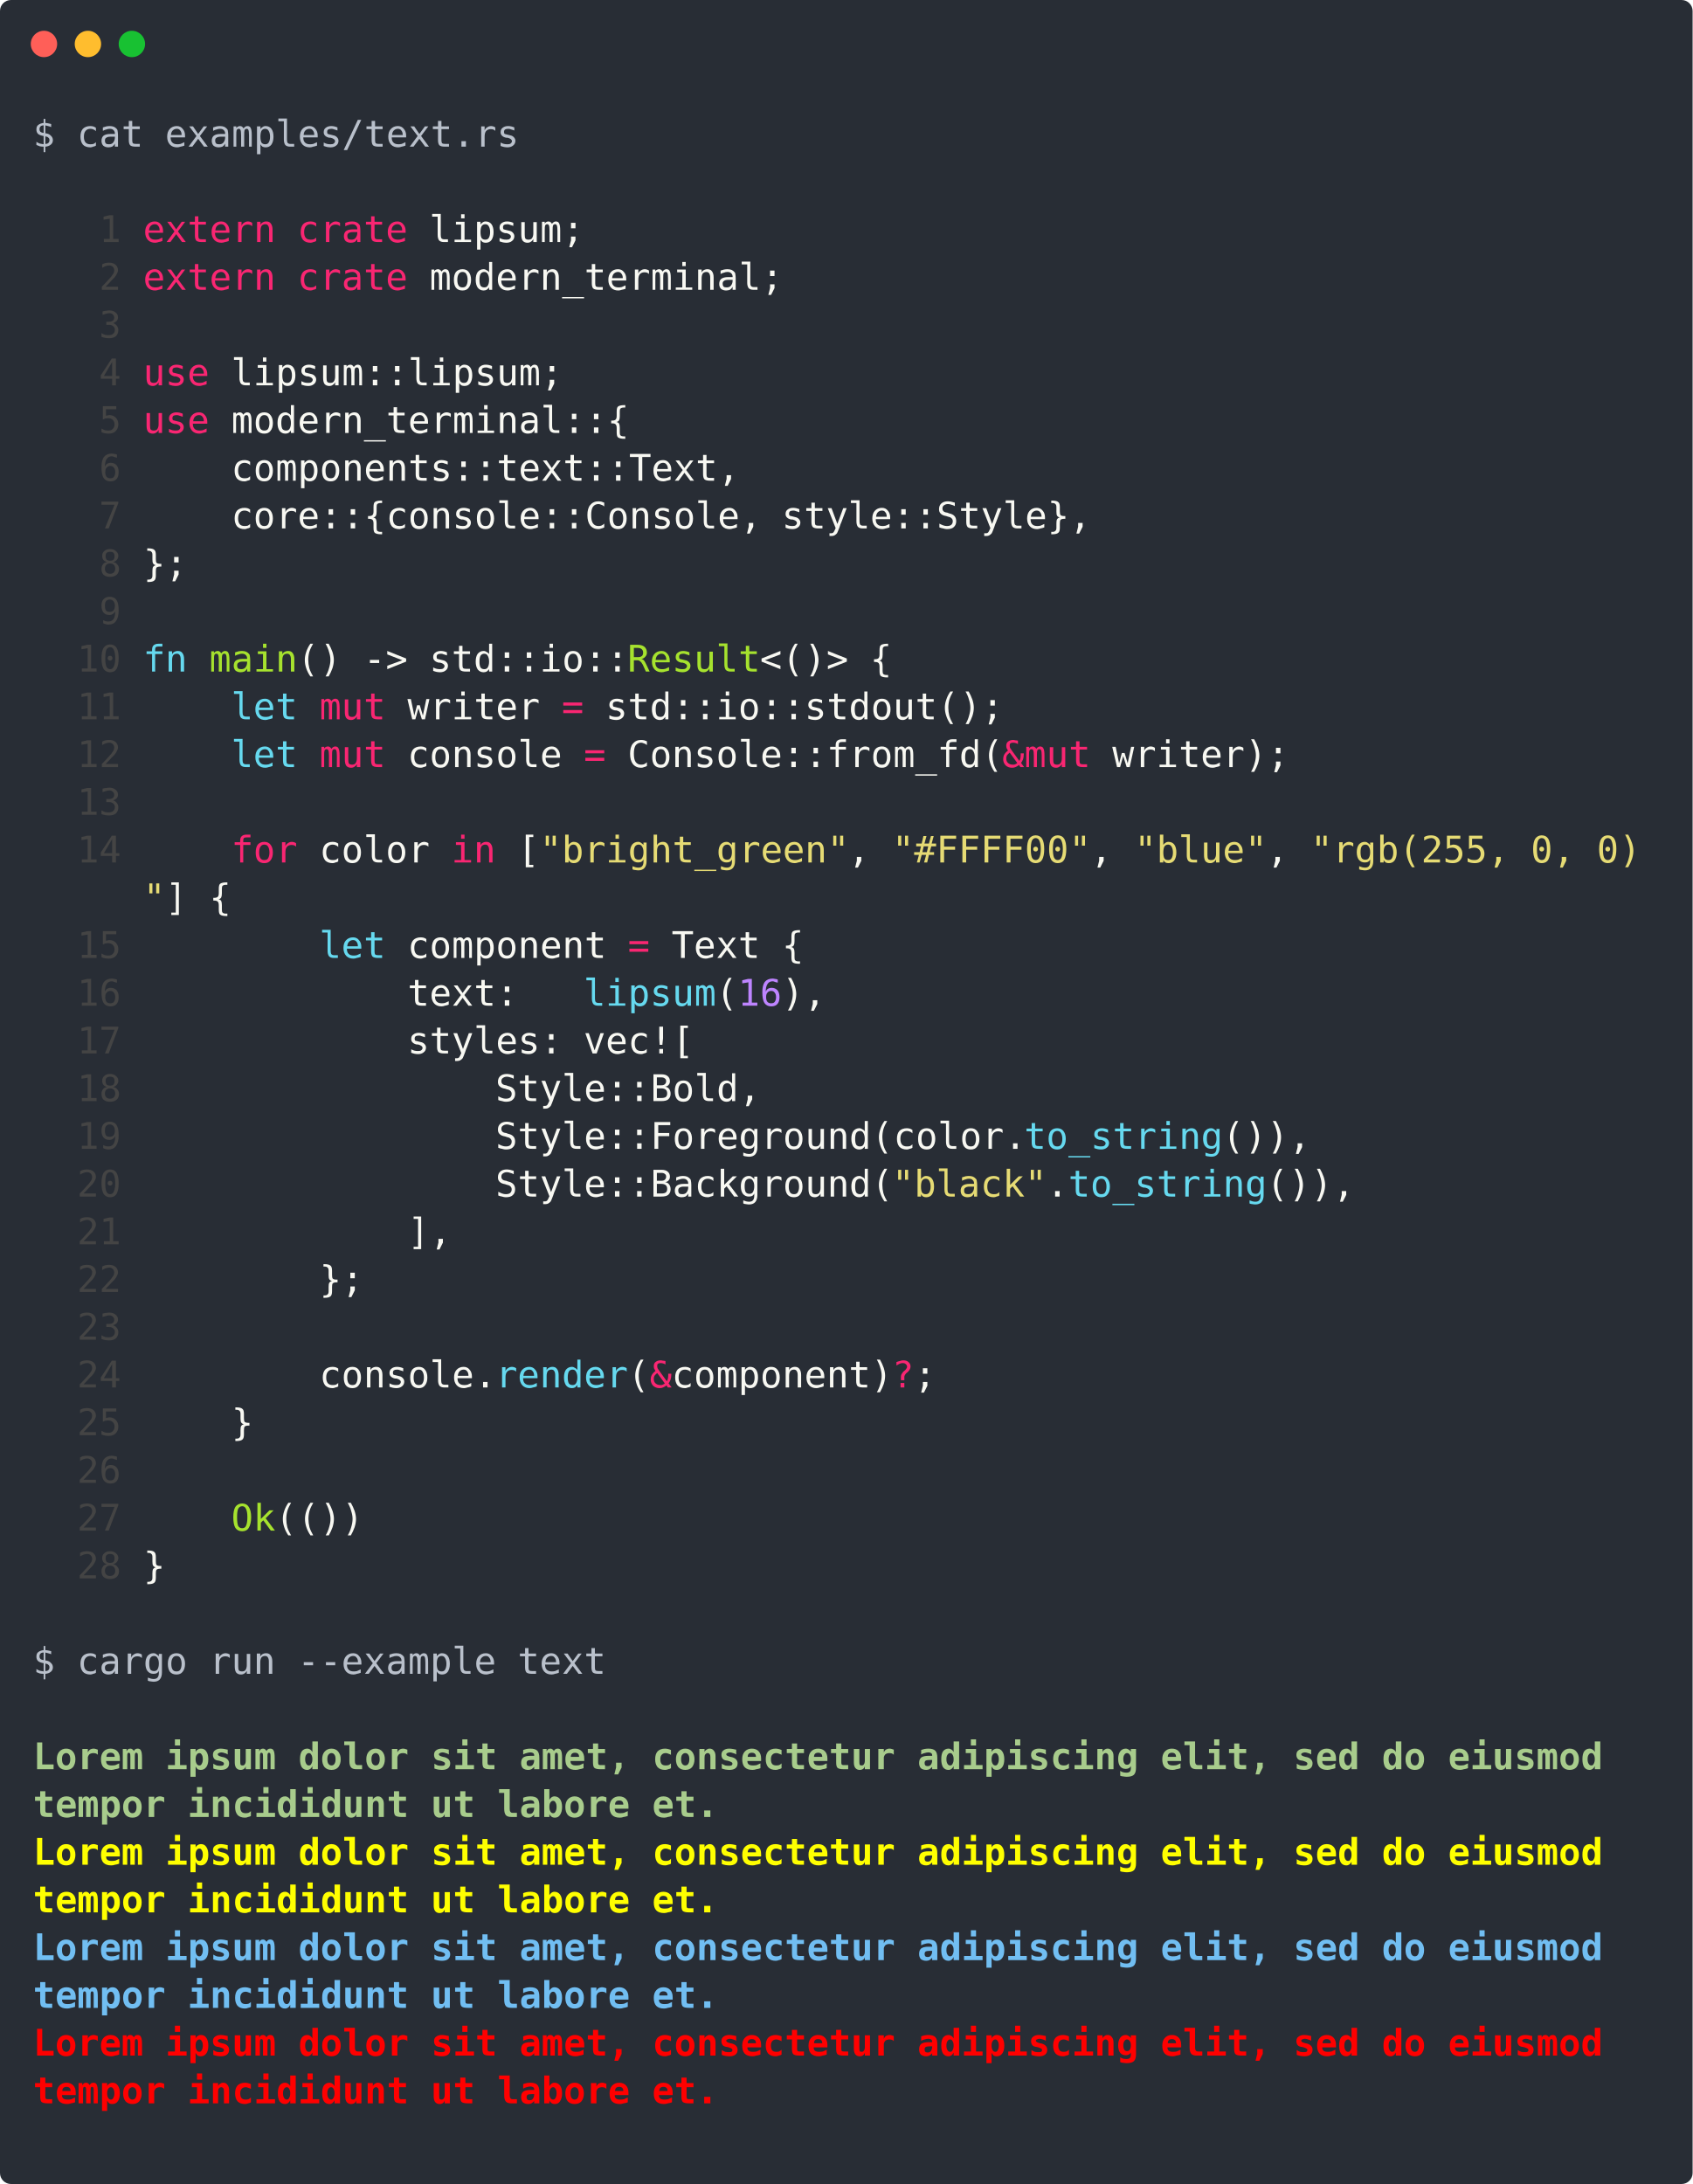
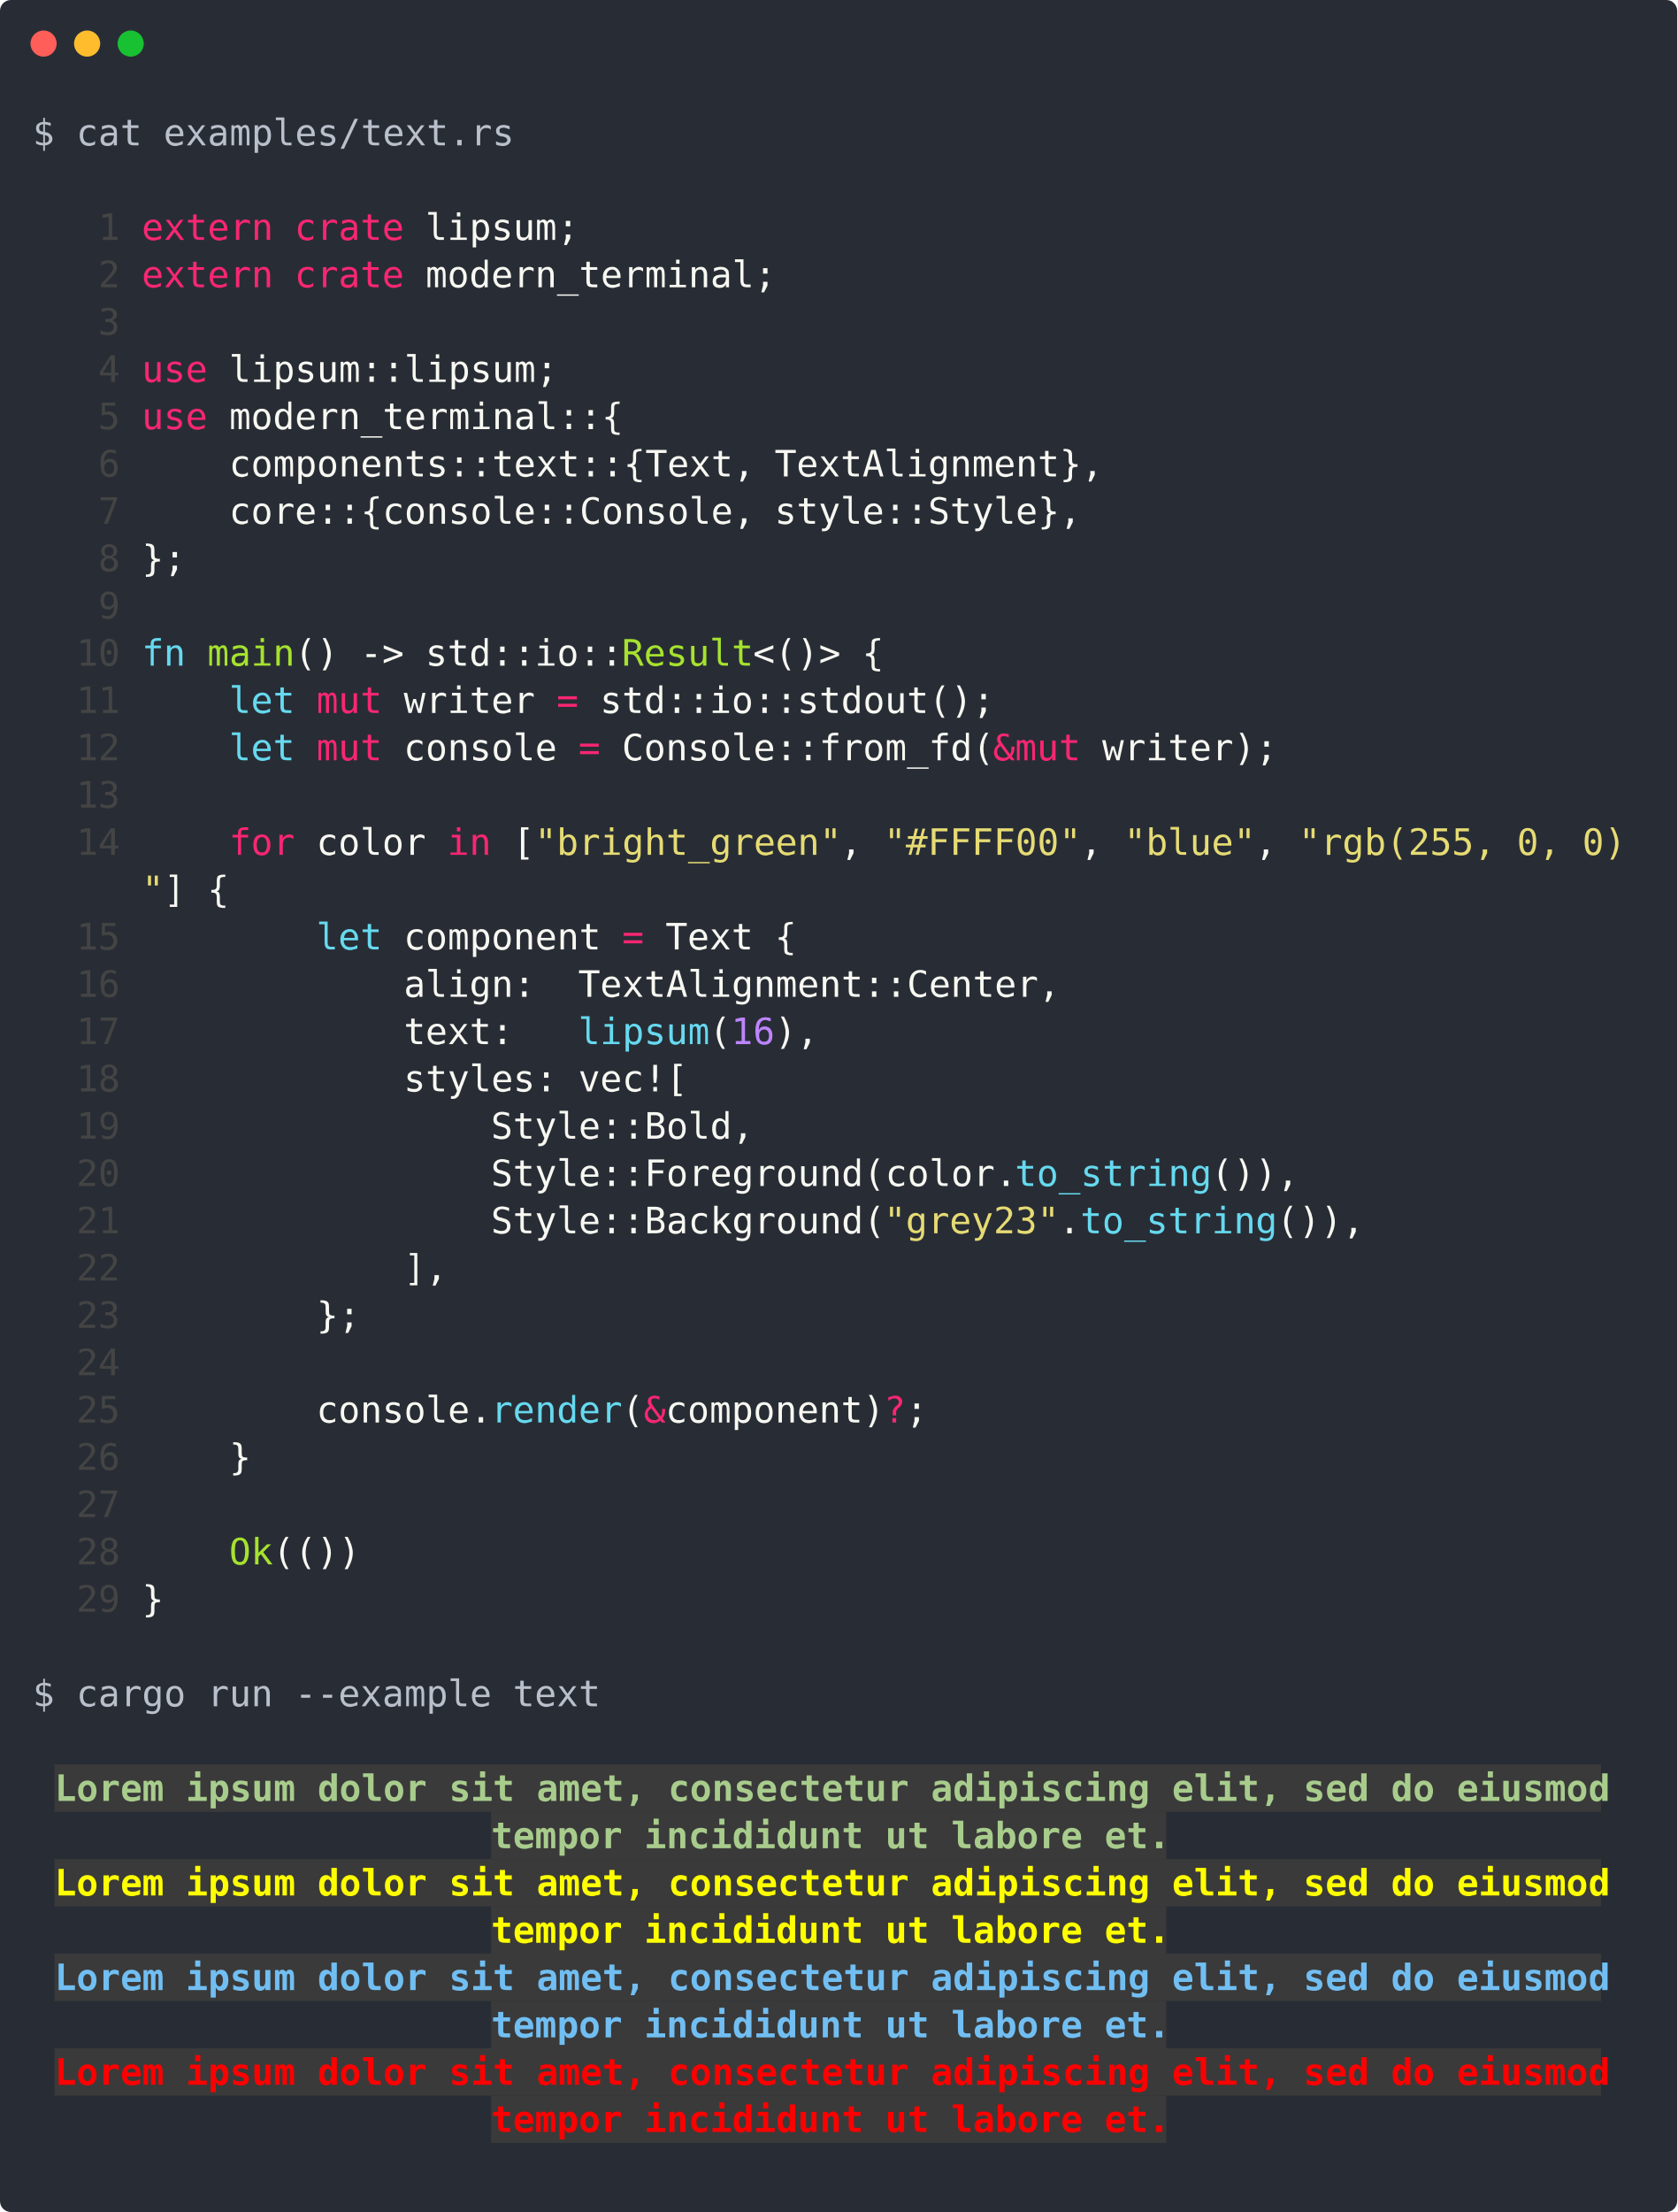
- <svg xmlns="http://www.w3.org/2000/svg" xmlns:xlink="http://www.w3.org/1999/xlink" width="770" height="993.53">
-   <rect width="770" height="993.53" rx="5" ry="5" class="a" />
+ <svg xmlns="http://www.w3.org/2000/svg" xmlns:xlink="http://www.w3.org/1999/xlink" width="770" height="1015.24">
+   <rect width="770" height="1015.24" rx="5" ry="5" class="a" />
  <svg y="0%" x="0%">
    <circle cx="20" cy="20" r="6" fill="#ff5f58" />
    <circle cx="40" cy="20" r="6" fill="#ffbd2e" />
    <circle cx="60" cy="20" r="6" fill="#18c132" />
  </svg>
-   <svg height="933.53" viewBox="0 0 73 93.353" width="730" x="15" y="50">
-     <style>.a{fill:#282d35}.g,.h,.i,.j,.k{fill:#b9c0cb;white-space:pre}.h,.i,.j,.k{fill:#444}.i,.j,.k{fill:#f92672}.j,.k{fill:#f8f8f2}.k{fill:#66d9ef}.l,.m,.o,.p,.q,.r{fill:#a6e22e;white-space:pre}.m,.o,.p,.q,.r{fill:#e6db74}.o,.p,.q,.r{fill:#a8cc8c;font-weight:700}.p,.q,.r{fill:#ff0}.q,.r{fill:#71bef2}.r{fill:red}</style>
+   <svg height="955.24" viewBox="0 0 73 95.524" width="730" x="15" y="50">
+     <style>.a{fill:#282d35}.g{fill:#b9c0cb;white-space:pre}.h,.i,.j,.k,.l,.m{fill:#444;white-space:pre}.i,.j,.k,.l,.m{fill:#f92672}.j,.k,.l,.m{fill:#f8f8f2}.k,.l,.m{fill:#66d9ef}.l,.m{fill:#a6e22e}.m{fill:#e6db74}.o{fill:#3a3a3a}.p,.q,.r,.s{fill:#a8cc8c;font-weight:700;white-space:pre}.q,.r,.s{fill:#ff0}.r,.s{fill:#71bef2}.s{fill:red}</style>
    <g font-family="Monaco,Consolas,Menlo,'Bitstream Vera Sans Mono','Powerline Symbols',monospace" font-size="1.67">
      <defs>
        <symbol id="a">
-           <path fill="transparent" d="M0 0h73v44H0z" />
+           <path fill="transparent" d="M0 0h73v45H0z" />
        </symbol>
      </defs>
-       <path class="a" d="M0 0h73v93.353H0z" />
+       <path class="a" d="M0 0h73v95.524H0z" />
      <svg width="73">
        <svg>
          <use xlink:href="#a" />
          <text y="1.67" class="g">$</text>
          <text x="2.004" y="1.67" class="g">cat</text>
          <text x="6.012" y="1.67" class="g">examples/text.rs</text>
          <text x="3.006" y="6.012" class="h">1</text>
          <text x="5.01" y="6.012" class="i">extern</text>
          <text x="12.024" y="6.012" class="i">crate</text>
          <text x="18.036" y="6.012" class="j">lipsum;</text>
          <text x="3.006" y="8.183" class="h">2</text>
          <text x="5.01" y="8.183" class="i">extern</text>
          <text x="12.024" y="8.183" class="i">crate</text>
          <text x="18.036" y="8.183" class="j">modern_terminal;</text>
          <text x="3.006" y="10.354" class="h">3</text>
          <text x="3.006" y="12.525" class="h">4</text>
          <text x="5.01" y="12.525" class="i">use</text>
          <text x="9.018" y="12.525" class="j">lipsum::lipsum;</text>
          <text x="3.006" y="14.696" class="h">5</text>
          <text x="5.01" y="14.696" class="i">use</text>
          <text x="9.018" y="14.696" class="j">modern_terminal::{</text>
          <text x="3.006" y="16.867" class="h">6</text>
-           <text x="9.018" y="16.867" class="j">components::text::Text,</text>
+           <text x="9.018" y="16.867" class="j">components::text::{Text,</text>
+           <text x="34.068" y="16.867" class="j">TextAlignment},</text>
          <text x="3.006" y="19.038" class="h">7</text>
          <text x="9.018" y="19.038" class="j">core::{console::Console,</text>
          <text x="34.068" y="19.038" class="j">style::Style},</text>
          <text x="3.006" y="21.209" class="h">8</text>
          <text x="5.01" y="21.209" class="j">};</text>
          <text x="3.006" y="23.38" class="h">9</text>
          <text x="2.004" y="25.551" class="h">10</text>
          <text x="5.01" y="25.551" class="k">fn</text>
          <text x="8.016" y="25.551" class="l">main</text>
          <text x="12.024" y="25.551" class="j">()</text>
          <text x="15.03" y="25.551" class="j">-&gt;</text>
          <text x="18.036" y="25.551" class="j">std::io::</text>
          <text x="27.054" y="25.551" class="l">Result</text>
          <text x="33.066" y="25.551" class="j">&lt;()&gt;</text>
          <text x="38.076" y="25.551" class="j">{</text>
          <text x="2.004" y="27.722" class="h">11</text>
          <text x="9.018" y="27.722" class="k">let</text>
          <text x="13.026" y="27.722" class="i">mut</text>
          <text x="17.034" y="27.722" class="j">writer</text>
          <text x="24.048" y="27.722" class="i">=</text>
          <text x="26.052" y="27.722" class="j">std::io::stdout();</text>
          <text x="2.004" y="29.893" class="h">12</text>
          <text x="9.018" y="29.893" class="k">let</text>
          <text x="13.026" y="29.893" class="i">mut</text>
          <text x="17.034" y="29.893" class="j">console</text>
          <text x="25.05" y="29.893" class="i">=</text>
          <text x="27.054" y="29.893" class="j">Console::from_fd(</text>
          <text x="44.088" y="29.893" class="i">&amp;mut</text>
          <text x="49.098" y="29.893" class="j">writer);</text>
          <text x="2.004" y="32.064" class="h">13</text>
          <text x="2.004" y="34.235" class="h">14</text>
          <text x="9.018" y="34.235" class="i">for</text>
          <text x="13.026" y="34.235" class="j">color</text>
          <text x="19.038" y="34.235" class="i">in</text>
          <text x="22.044" y="34.235" class="j">[</text>
          <text x="23.046" y="34.235" class="m">"bright_green"</text>
          <text x="37.074" y="34.235" class="j">,</text>
          <text x="39.078" y="34.235" class="m">"#FFFF00"</text>
          <text x="48.096" y="34.235" class="j">,</text>
          <text x="50.1" y="34.235" class="m">"blue"</text>
          <text x="56.112" y="34.235" class="j">,</text>
          <text x="58.116" y="34.235" class="m">"rgb(255,</text>
          <text x="68.136" y="34.235" class="m">0,</text>
          <text x="71.142" y="34.235" class="m">0)</text>
          <text x="5.01" y="36.406" class="m">"</text>
          <text x="6.012" y="36.406" class="j">]</text>
          <text x="8.016" y="36.406" class="j">{</text>
          <text x="2.004" y="38.577" class="h">15</text>
          <text x="13.026" y="38.577" class="k">let</text>
          <text x="17.034" y="38.577" class="j">component</text>
          <text x="27.054" y="38.577" class="i">=</text>
          <text x="29.058" y="38.577" class="j">Text</text>
          <text x="34.068" y="38.577" class="j">{</text>
          <text x="2.004" y="40.748" class="h">16</text>
-           <text x="17.034" y="40.748" class="j">text:</text>
-           <text x="25.05" y="40.748" class="k">lipsum</text>
-           <text x="31.062" y="40.748" class="j">(</text>
-           <text x="32.064" y="40.748" style="white-space:pre" fill="#be84ff">16</text>
-           <text x="34.068" y="40.748" class="j">),</text>
+           <text x="17.034" y="40.748" class="j">align:</text>
+           <text x="25.05" y="40.748" class="j">TextAlignment::Center,</text>
          <text x="2.004" y="42.919" class="h">17</text>
-           <text x="17.034" y="42.919" class="j">styles:</text>
-           <text x="25.05" y="42.919" class="j">vec![</text>
+           <text x="17.034" y="42.919" class="j">text:</text>
+           <text x="25.05" y="42.919" class="k">lipsum</text>
+           <text x="31.062" y="42.919" class="j">(</text>
+           <text x="32.064" y="42.919" style="white-space:pre" fill="#be84ff">16</text>
+           <text x="34.068" y="42.919" class="j">),</text>
          <text x="2.004" y="45.09" class="h">18</text>
-           <text x="21.042" y="45.09" class="j">Style::Bold,</text>
+           <text x="17.034" y="45.09" class="j">styles:</text>
+           <text x="25.05" y="45.09" class="j">vec![</text>
          <text x="2.004" y="47.261" class="h">19</text>
-           <text x="21.042" y="47.261" class="j">Style::Foreground(color.</text>
-           <text x="45.09" y="47.261" class="k">to_string</text>
-           <text x="54.108" y="47.261" class="j">()),</text>
+           <text x="21.042" y="47.261" class="j">Style::Bold,</text>
          <text x="2.004" y="49.432" class="h">20</text>
-           <text x="21.042" y="49.432" class="j">Style::Background(</text>
-           <text x="39.078" y="49.432" class="m">"black"</text>
-           <text x="46.092" y="49.432" class="j">.</text>
-           <text x="47.094" y="49.432" class="k">to_string</text>
-           <text x="56.112" y="49.432" class="j">()),</text>
+           <text x="21.042" y="49.432" class="j">Style::Foreground(color.</text>
+           <text x="45.09" y="49.432" class="k">to_string</text>
+           <text x="54.108" y="49.432" class="j">()),</text>
          <text x="2.004" y="51.603" class="h">21</text>
-           <text x="17.034" y="51.603" class="j">],</text>
+           <text x="21.042" y="51.603" class="j">Style::Background(</text>
+           <text x="39.078" y="51.603" class="m">"grey23"</text>
+           <text x="47.094" y="51.603" class="j">.</text>
+           <text x="48.096" y="51.603" class="k">to_string</text>
+           <text x="57.114" y="51.603" class="j">()),</text>
          <text x="2.004" y="53.774" class="h">22</text>
-           <text x="13.026" y="53.774" class="j">};</text>
+           <text x="17.034" y="53.774" class="j">],</text>
          <text x="2.004" y="55.945" class="h">23</text>
+           <text x="13.026" y="55.945" class="j">};</text>
          <text x="2.004" y="58.116" class="h">24</text>
-           <text x="13.026" y="58.116" class="j">console.</text>
-           <text x="21.042" y="58.116" class="k">render</text>
-           <text x="27.054" y="58.116" class="j">(</text>
-           <text x="28.056" y="58.116" class="i">&amp;</text>
-           <text x="29.058" y="58.116" class="j">component)</text>
-           <text x="39.078" y="58.116" class="i">?</text>
-           <text x="40.08" y="58.116" class="j">;</text>
          <text x="2.004" y="60.287" class="h">25</text>
-           <text x="9.018" y="60.287" class="j">}</text>
+           <text x="13.026" y="60.287" class="j">console.</text>
+           <text x="21.042" y="60.287" class="k">render</text>
+           <text x="27.054" y="60.287" class="j">(</text>
+           <text x="28.056" y="60.287" class="i">&amp;</text>
+           <text x="29.058" y="60.287" class="j">component)</text>
+           <text x="39.078" y="60.287" class="i">?</text>
+           <text x="40.08" y="60.287" class="j">;</text>
          <text x="2.004" y="62.458" class="h">26</text>
+           <text x="9.018" y="62.458" class="j">}</text>
          <text x="2.004" y="64.629" class="h">27</text>
-           <text x="9.018" y="64.629" class="l">Ok</text>
-           <text x="11.022" y="64.629" class="j">(())</text>
          <text x="2.004" y="66.8" class="h">28</text>
-           <text x="5.01" y="66.8" class="j">}</text>
-           <text y="71.142" class="g">$</text>
-           <text x="2.004" y="71.142" class="g">cargo</text>
-           <text x="8.016" y="71.142" class="g">run</text>
-           <text x="12.024" y="71.142" class="g">--example</text>
-           <text x="22.044" y="71.142" class="g">text</text>0<text y="75.484" class="o">Lorem ipsum dolor sit amet, consectetur adipiscing elit, sed do eiusmod</text>0<text y="77.655" class="o">tempor incididunt ut labore et.</text>0<text y="79.826" class="p">Lorem ipsum dolor sit amet, consectetur adipiscing elit, sed do eiusmod</text>0<text y="81.997" class="p">tempor incididunt ut labore et.</text>0<text y="84.168" class="q">Lorem ipsum dolor sit amet, consectetur adipiscing elit, sed do eiusmod</text>0<text y="86.339" class="q">tempor incididunt ut labore et.</text>0<text y="88.51" class="r">Lorem ipsum dolor sit amet, consectetur adipiscing elit, sed do eiusmod</text>0<text y="90.681" class="r">tempor incididunt ut labore et.</text>
+           <text x="9.018" y="66.8" class="l">Ok</text>
+           <text x="11.022" y="66.8" class="j">(())</text>
+           <text x="2.004" y="68.971" class="h">29</text>
+           <text x="5.01" y="68.971" class="j">}</text>
+           <text y="73.313" class="g">$</text>
+           <text x="2.004" y="73.313" class="g">cargo</text>
+           <text x="8.016" y="73.313" class="g">run</text>
+           <text x="12.024" y="73.313" class="g">--example</text>
+           <text x="22.044" y="73.313" class="g">text</text>
+           <path class="o" d="M1.002 75.985h71v2.171h-71z" />
+           <text x="1.002" y="77.655" class="p">Lorem ipsum dolor sit amet, consectetur adipiscing elit, sed do eiusmod</text>
+           <path class="o" d="M21.042 78.156h31v2.171h-31z" />
+           <text x="21.042" y="79.826" class="p">tempor incididunt ut labore et.</text>
+           <path class="o" d="M1.002 80.327h71v2.171h-71z" />
+           <text x="1.002" y="81.997" class="q">Lorem ipsum dolor sit amet, consectetur adipiscing elit, sed do eiusmod</text>
+           <path class="o" d="M21.042 82.498h31v2.171h-31z" />
+           <text x="21.042" y="84.168" class="q">tempor incididunt ut labore et.</text>
+           <path class="o" d="M1.002 84.669h71v2.171h-71z" />
+           <text x="1.002" y="86.339" class="r">Lorem ipsum dolor sit amet, consectetur adipiscing elit, sed do eiusmod</text>
+           <path class="o" d="M21.042 86.84h31v2.171h-31z" />
+           <text x="21.042" y="88.51" class="r">tempor incididunt ut labore et.</text>
+           <path class="o" d="M1.002 89.011h71v2.171h-71z" />
+           <text x="1.002" y="90.681" class="s">Lorem ipsum dolor sit amet, consectetur adipiscing elit, sed do eiusmod</text>
+           <path class="o" d="M21.042 91.182h31v2.171h-31z" />
+           <text x="21.042" y="92.852" class="s">tempor incididunt ut labore et.</text>
        </svg>
      </svg>
    </g>
  </svg>
</svg>
